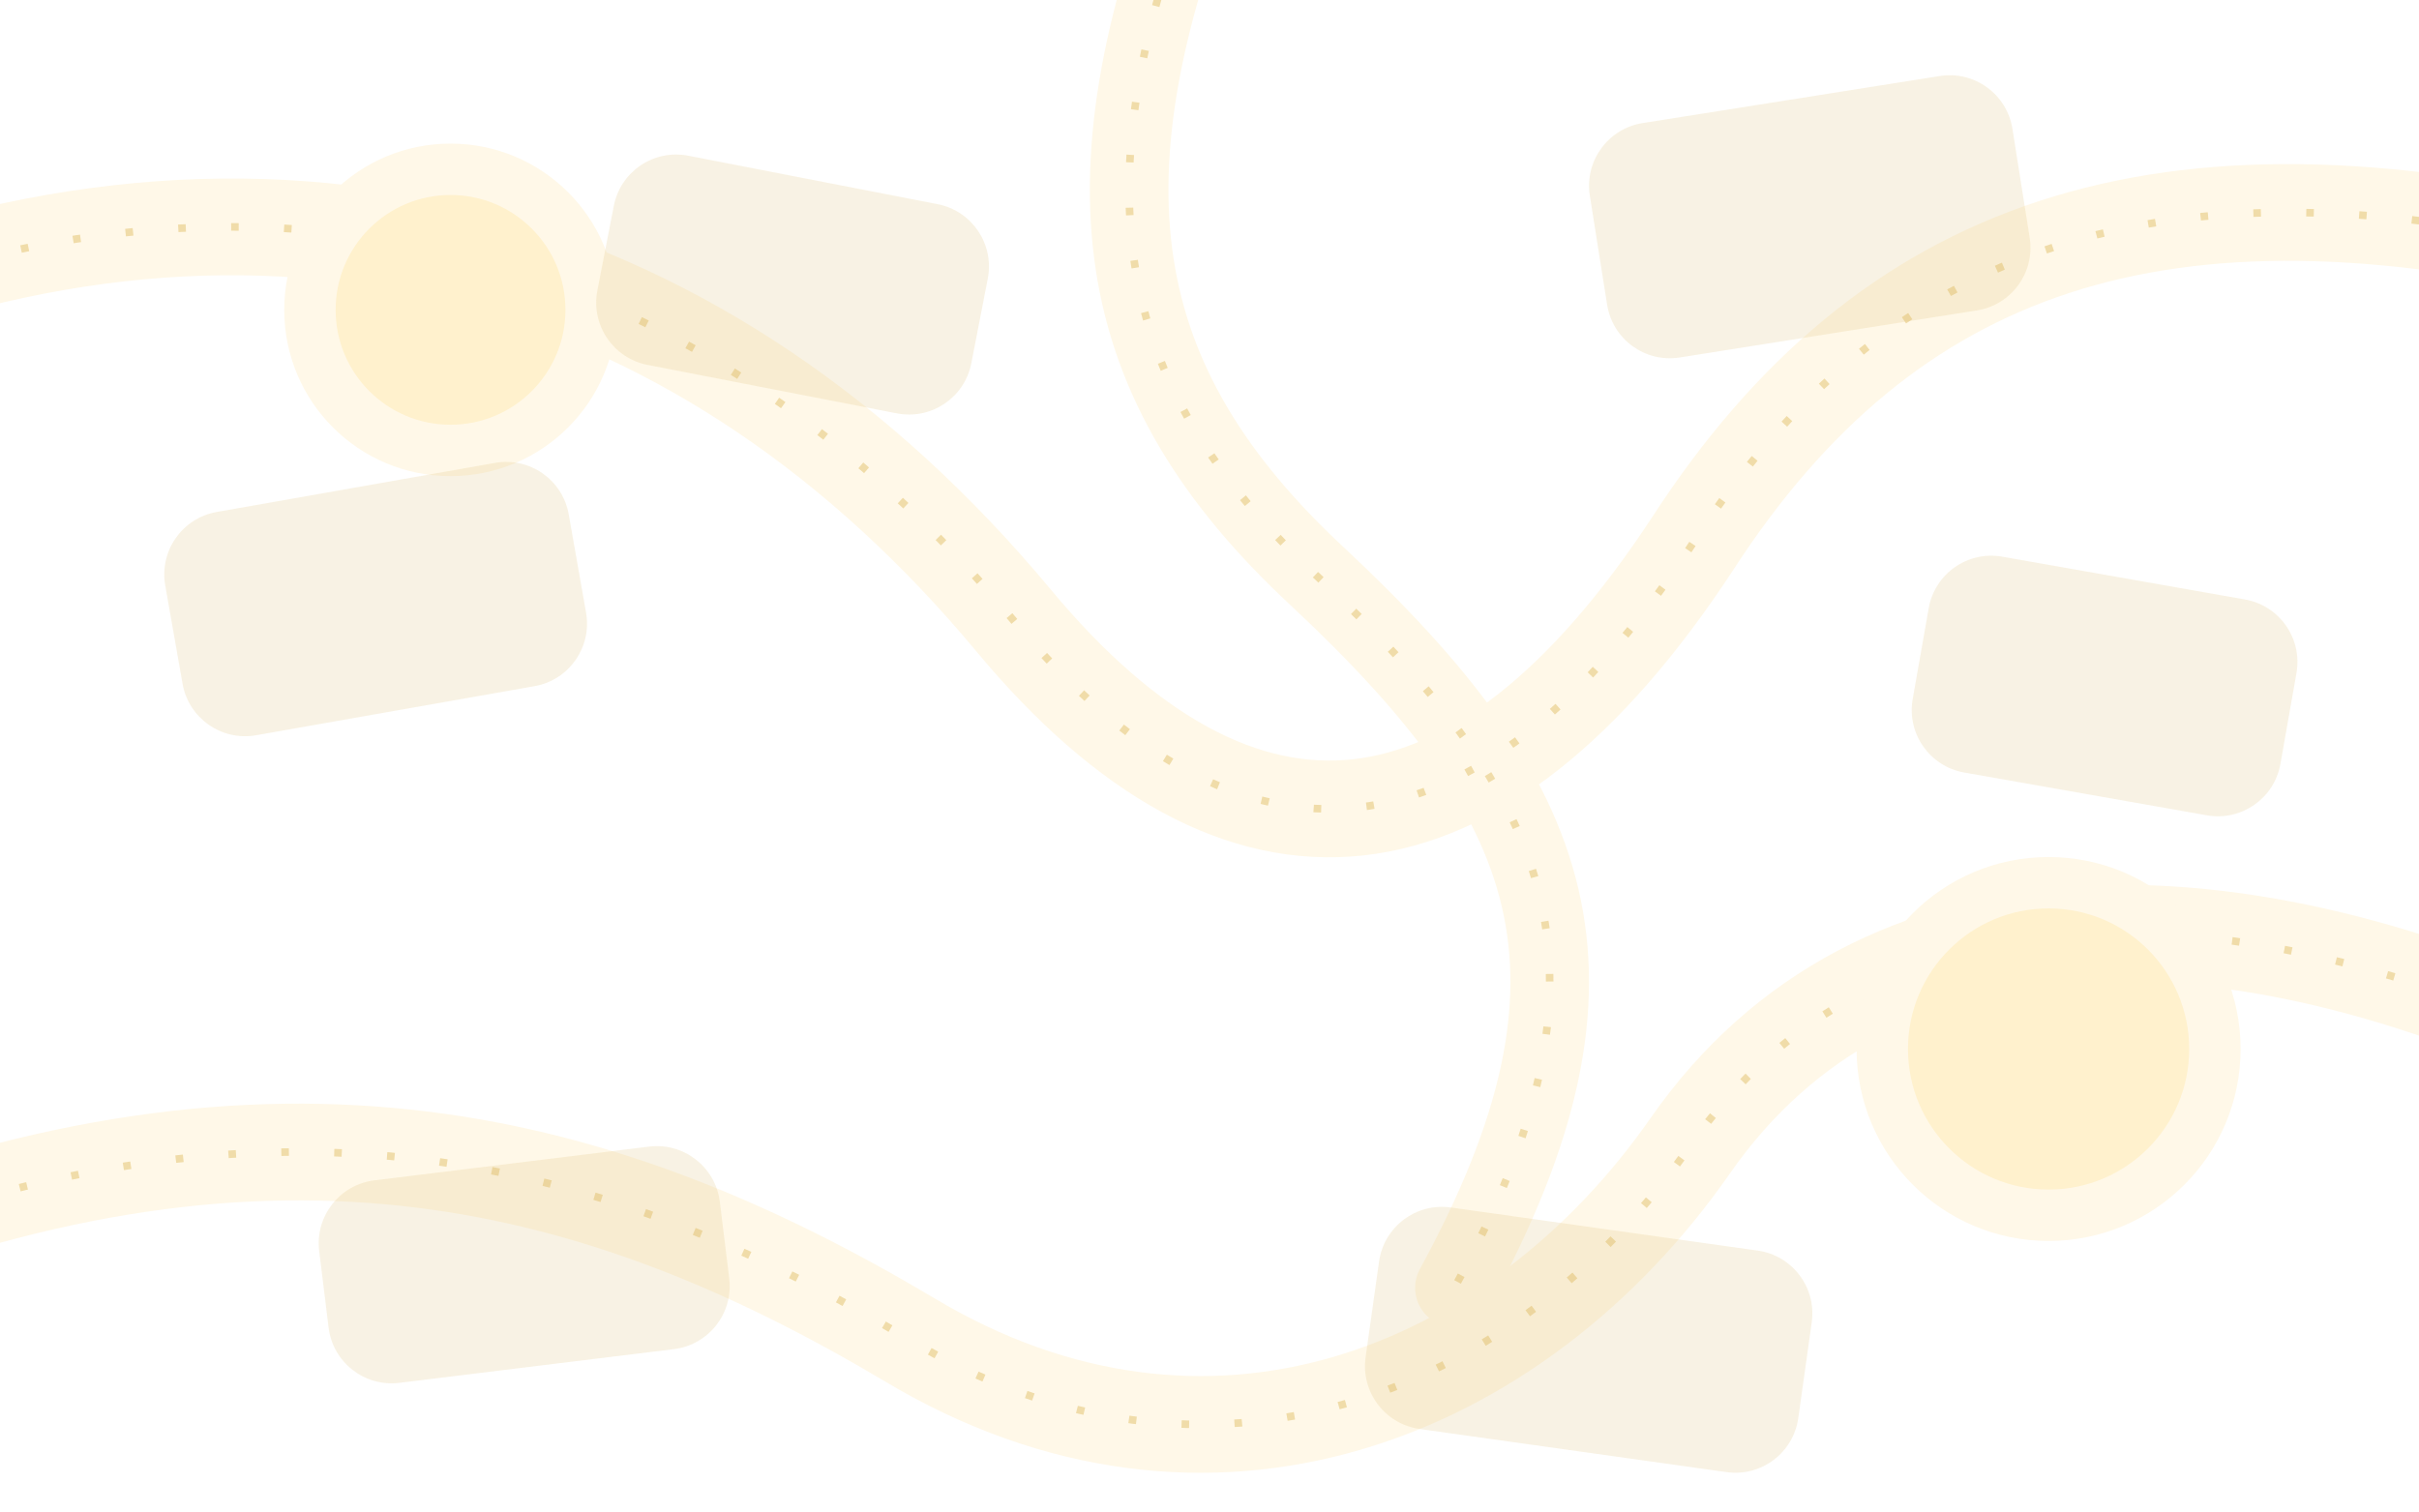
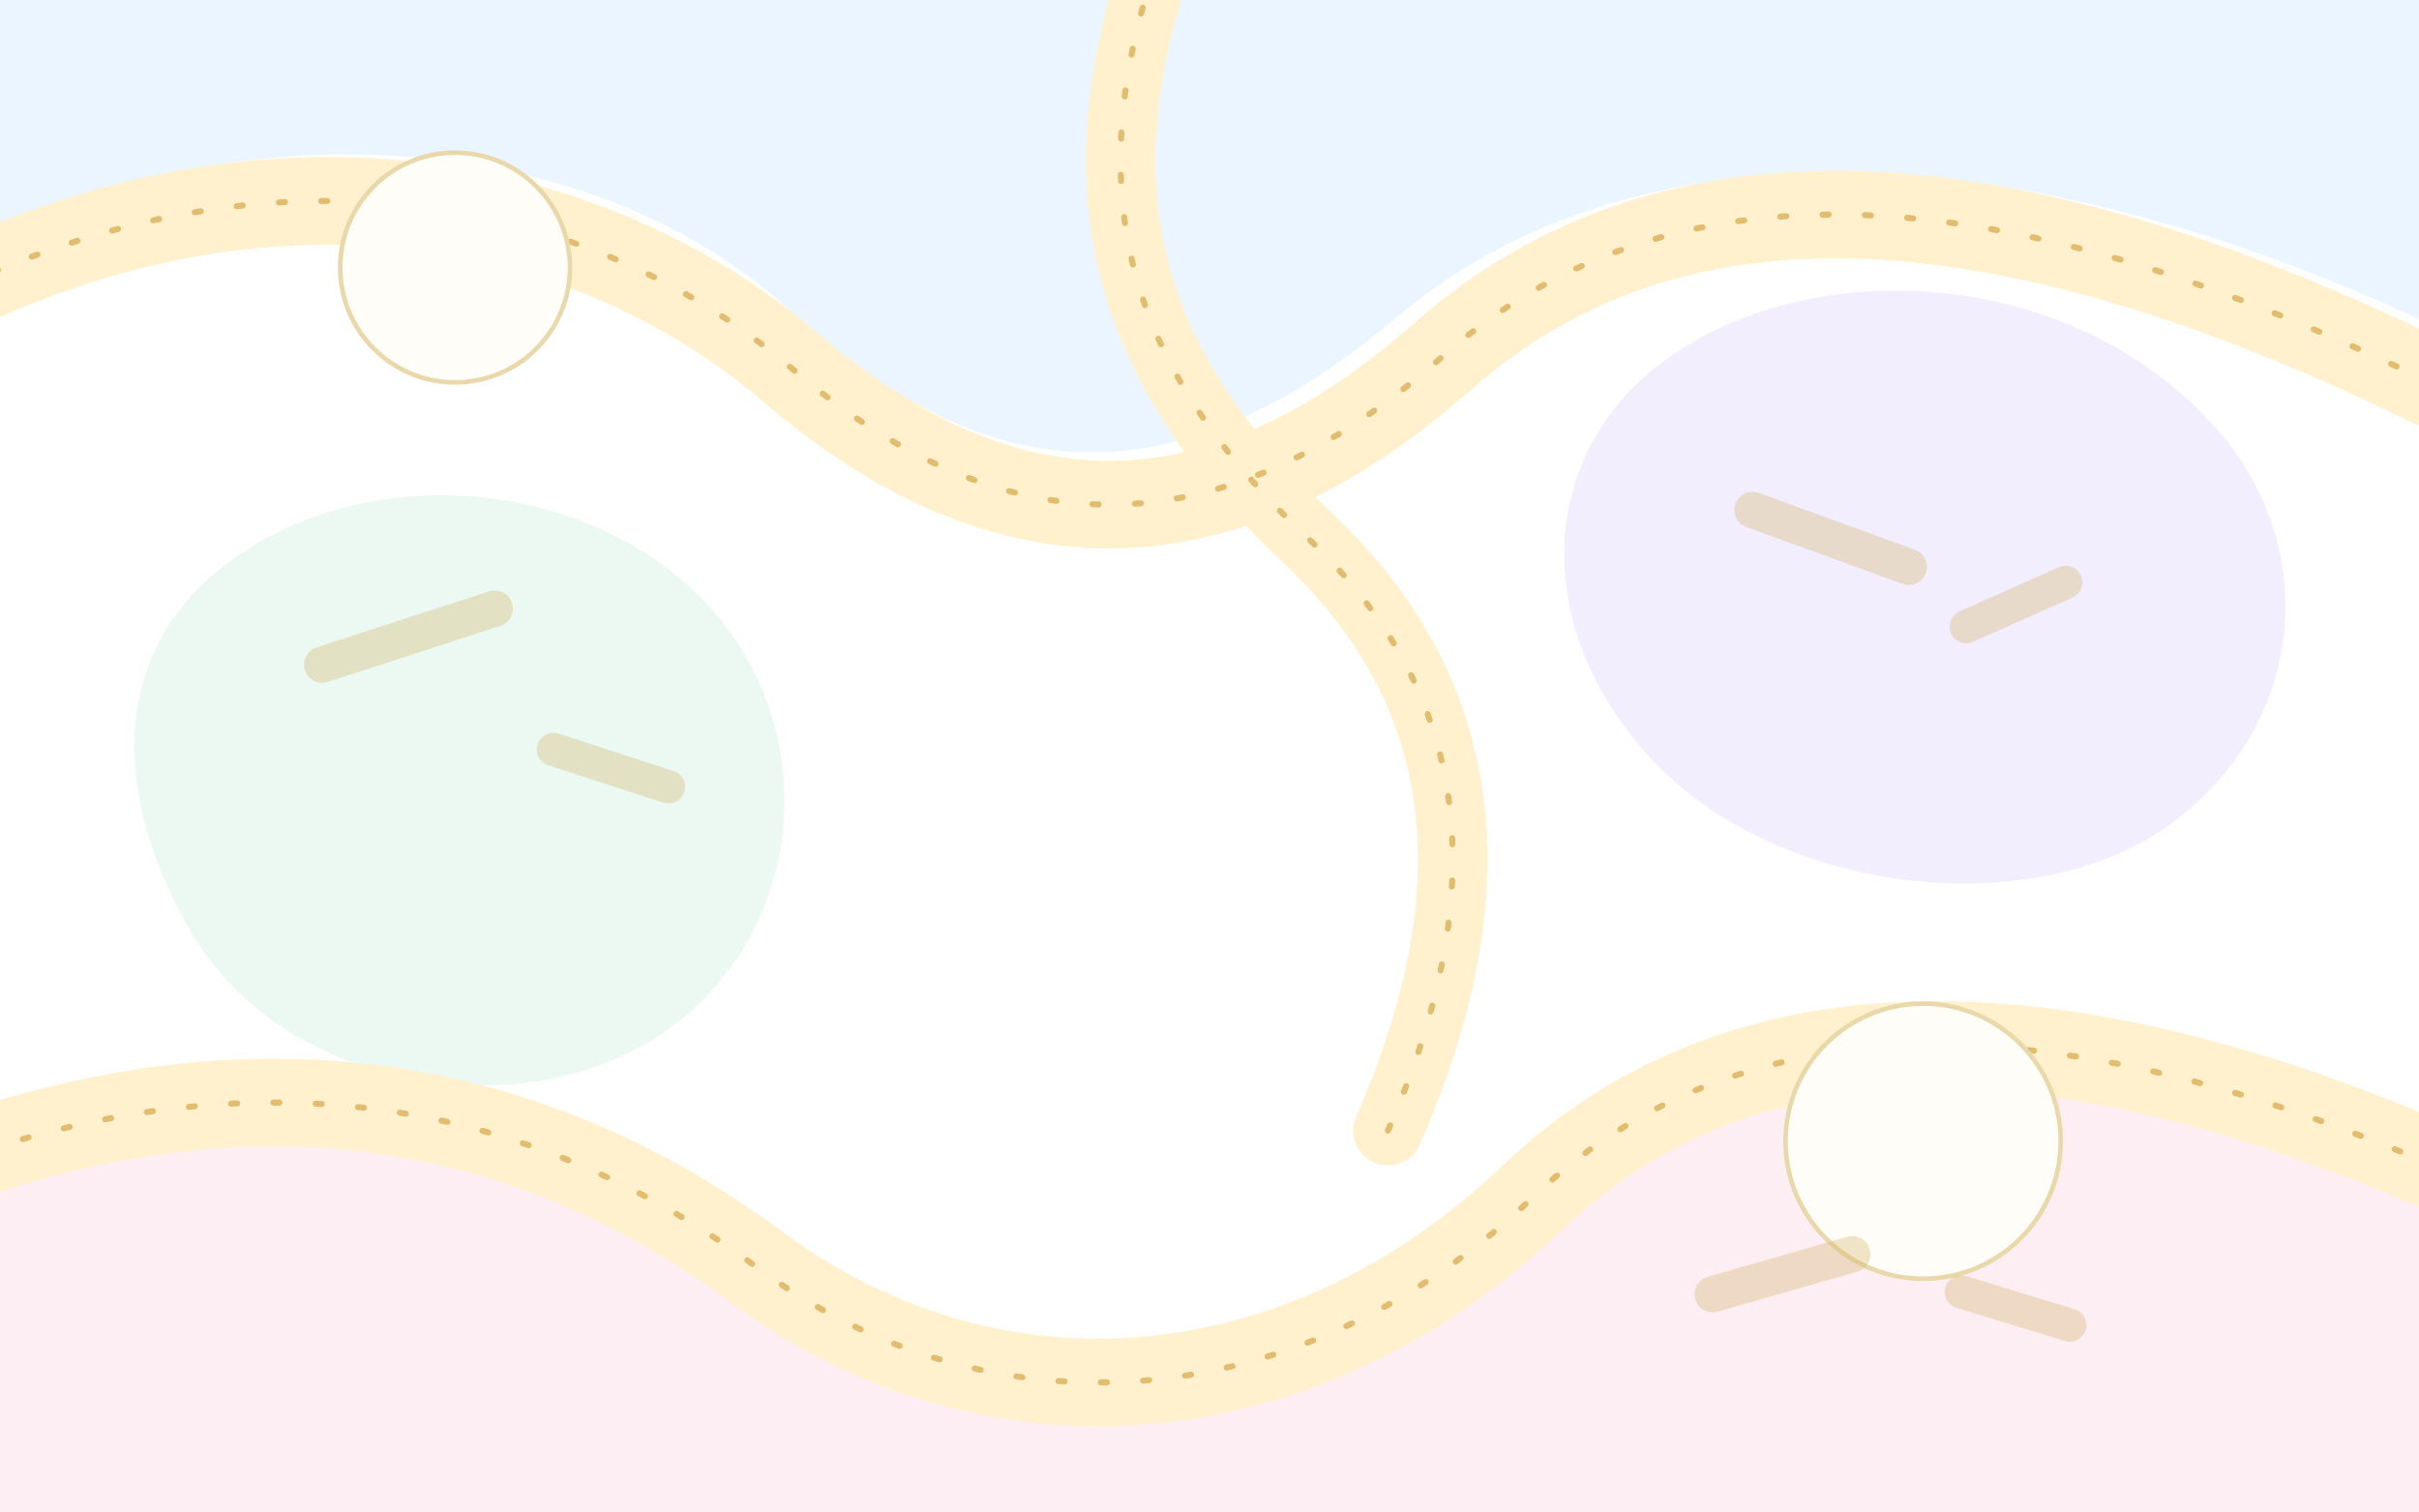
<svg xmlns="http://www.w3.org/2000/svg" width="1600" height="1000" viewBox="0 0 1600 1000" fill="none">
-   <g stroke="#FFF8E8" stroke-linecap="round" stroke-linejoin="round">
-     <path d="M-120 205C190 83 470 170 670 410C821 592 978 576 1120 359C1248 162 1429 98 1720 168" stroke-width="64" />
-     <path d="M-120 829C184 708 399 766 601 886C799 1005 1003 923 1118 758C1242 580 1477 583 1720 700" stroke-width="64" />
-     <path d="M800 -100C711 119 733 253 872 382C1029 529 1076 643 962 852" stroke-width="52" />
+   <g opacity=".58">
+     <path d="M-48 177C143 66 387 81 522 205C657 330 782 330 925 209C1089 71 1361 88 1647 234V-42H-48V177Z" fill="#DDEEFF" />
+     <path d="M-46 818C172 670 359 689 514 819C686 963 906 934 1055 789C1179 669 1407 669 1646 818V1042H-46V818Z" fill="#FBE1EC" />
+     <path d="M1099 240C1193 169 1362 174 1460 277C1537 357 1527 478 1436 545C1347 610 1182 593 1097 507C1015 424 1012 306 1099 240Z" fill="#E9E2FC" />
+     <path d="M146 376C242 300 398 316 475 408C546 494 530 625 433 687C335 748 184 717 126 616C75 528 72 435 146 376Z" fill="#DCF5E9" />
  </g>
-   <g stroke="#E4C574" stroke-width="5" opacity=".55">
-     <path d="M-120 205C190 83 470 170 670 410C821 592 978 576 1120 359C1248 162 1429 98 1720 168" stroke-dasharray="5 30" />
-     <path d="M-120 829C184 708 399 766 601 886C799 1005 1003 923 1118 758C1242 580 1477 583 1720 700" stroke-dasharray="5 30" />
-     <path d="M800 -100C711 119 733 253 872 382C1029 529 1076 643 962 852" stroke-dasharray="5 30" />
+   <g fill="none" stroke="#FFF1CD" stroke-linecap="round" stroke-linejoin="round">
+     <path d="M-80 218C156 81 384 124 524 244C670 369 812 361 954 236C1126 84 1378 125 1690 296" stroke-width="58" />
+     <path d="M-90 792C139 690 338 718 500 838C656 954 861 938 1014 792C1167 646 1402 666 1685 806" stroke-width="58" />
+     <path d="M784 -74C704 111 739 237 865 356C972 457 989 586 918 748" stroke-width="46" />
  </g>
-   <g stroke="#FFF8E8" stroke-width="34">
-     <circle cx="298" cy="205" r="93" fill="#FFF1CD" />
-     <circle cx="1355" cy="694" r="110" fill="#FFF1CD" />
+   <g fill="none" stroke="#D7A84B" stroke-linecap="round" stroke-width="4" opacity=".72">
+     <path d="M-80 218C156 81 384 124 524 244C670 369 812 361 954 236C1126 84 1378 125 1690 296" stroke-dasharray="4 24" />
+     <path d="M-90 792C139 690 338 718 500 838C656 954 861 938 1014 792C1167 646 1402 666 1685 806" stroke-dasharray="4 24" />
+     <path d="M784 -74C704 111 739 237 865 356C972 457 989 586 918 748" stroke-dasharray="4 24" />
  </g>
-   <g fill="#DAB967" opacity=".18">
-     <rect x="102" y="346" width="271" height="150" rx="42" transform="rotate(-10 102 346)" />
-     <rect x="414" y="95" width="252" height="141" rx="42" transform="rotate(11 414 95)" />
-     <rect x="1045" y="88" width="283" height="157" rx="42" transform="rotate(-9 1045 88)" />
-     <rect x="1283" y="361" width="247" height="145" rx="42" transform="rotate(10 1283 361)" />
-     <rect x="206" y="786" width="267" height="135" rx="42" transform="rotate(-7 206 786)" />
-     <rect x="918" y="793" width="289" height="148" rx="42" transform="rotate(8 918 793)" />
+   <g fill="#FFFDF7" stroke="#E9D8A9" stroke-width="3">
+     <circle cx="301" cy="177" r="76" />
+     <circle cx="1272" cy="755" r="91" />
+   </g>
+   <g fill="#D3B66F" opacity=".36">
+     <rect x="198" y="432" width="144" height="24" rx="12" transform="rotate(-18 198 432)" />
+     <rect x="359" y="482" width="102" height="22" rx="11" transform="rotate(18 359 482)" />
+     <rect x="1152" y="322" width="134" height="24" rx="12" transform="rotate(20 1152 322)" />
+     <rect x="1286" y="409" width="94" height="22" rx="11" transform="rotate(-24 1286 409)" />
+     <rect x="1118" y="848" width="120" height="24" rx="12" transform="rotate(-16 1118 848)" />
+     <rect x="1290" y="841" width="97" height="22" rx="11" transform="rotate(17 1290 841)" />
  </g>
</svg>
